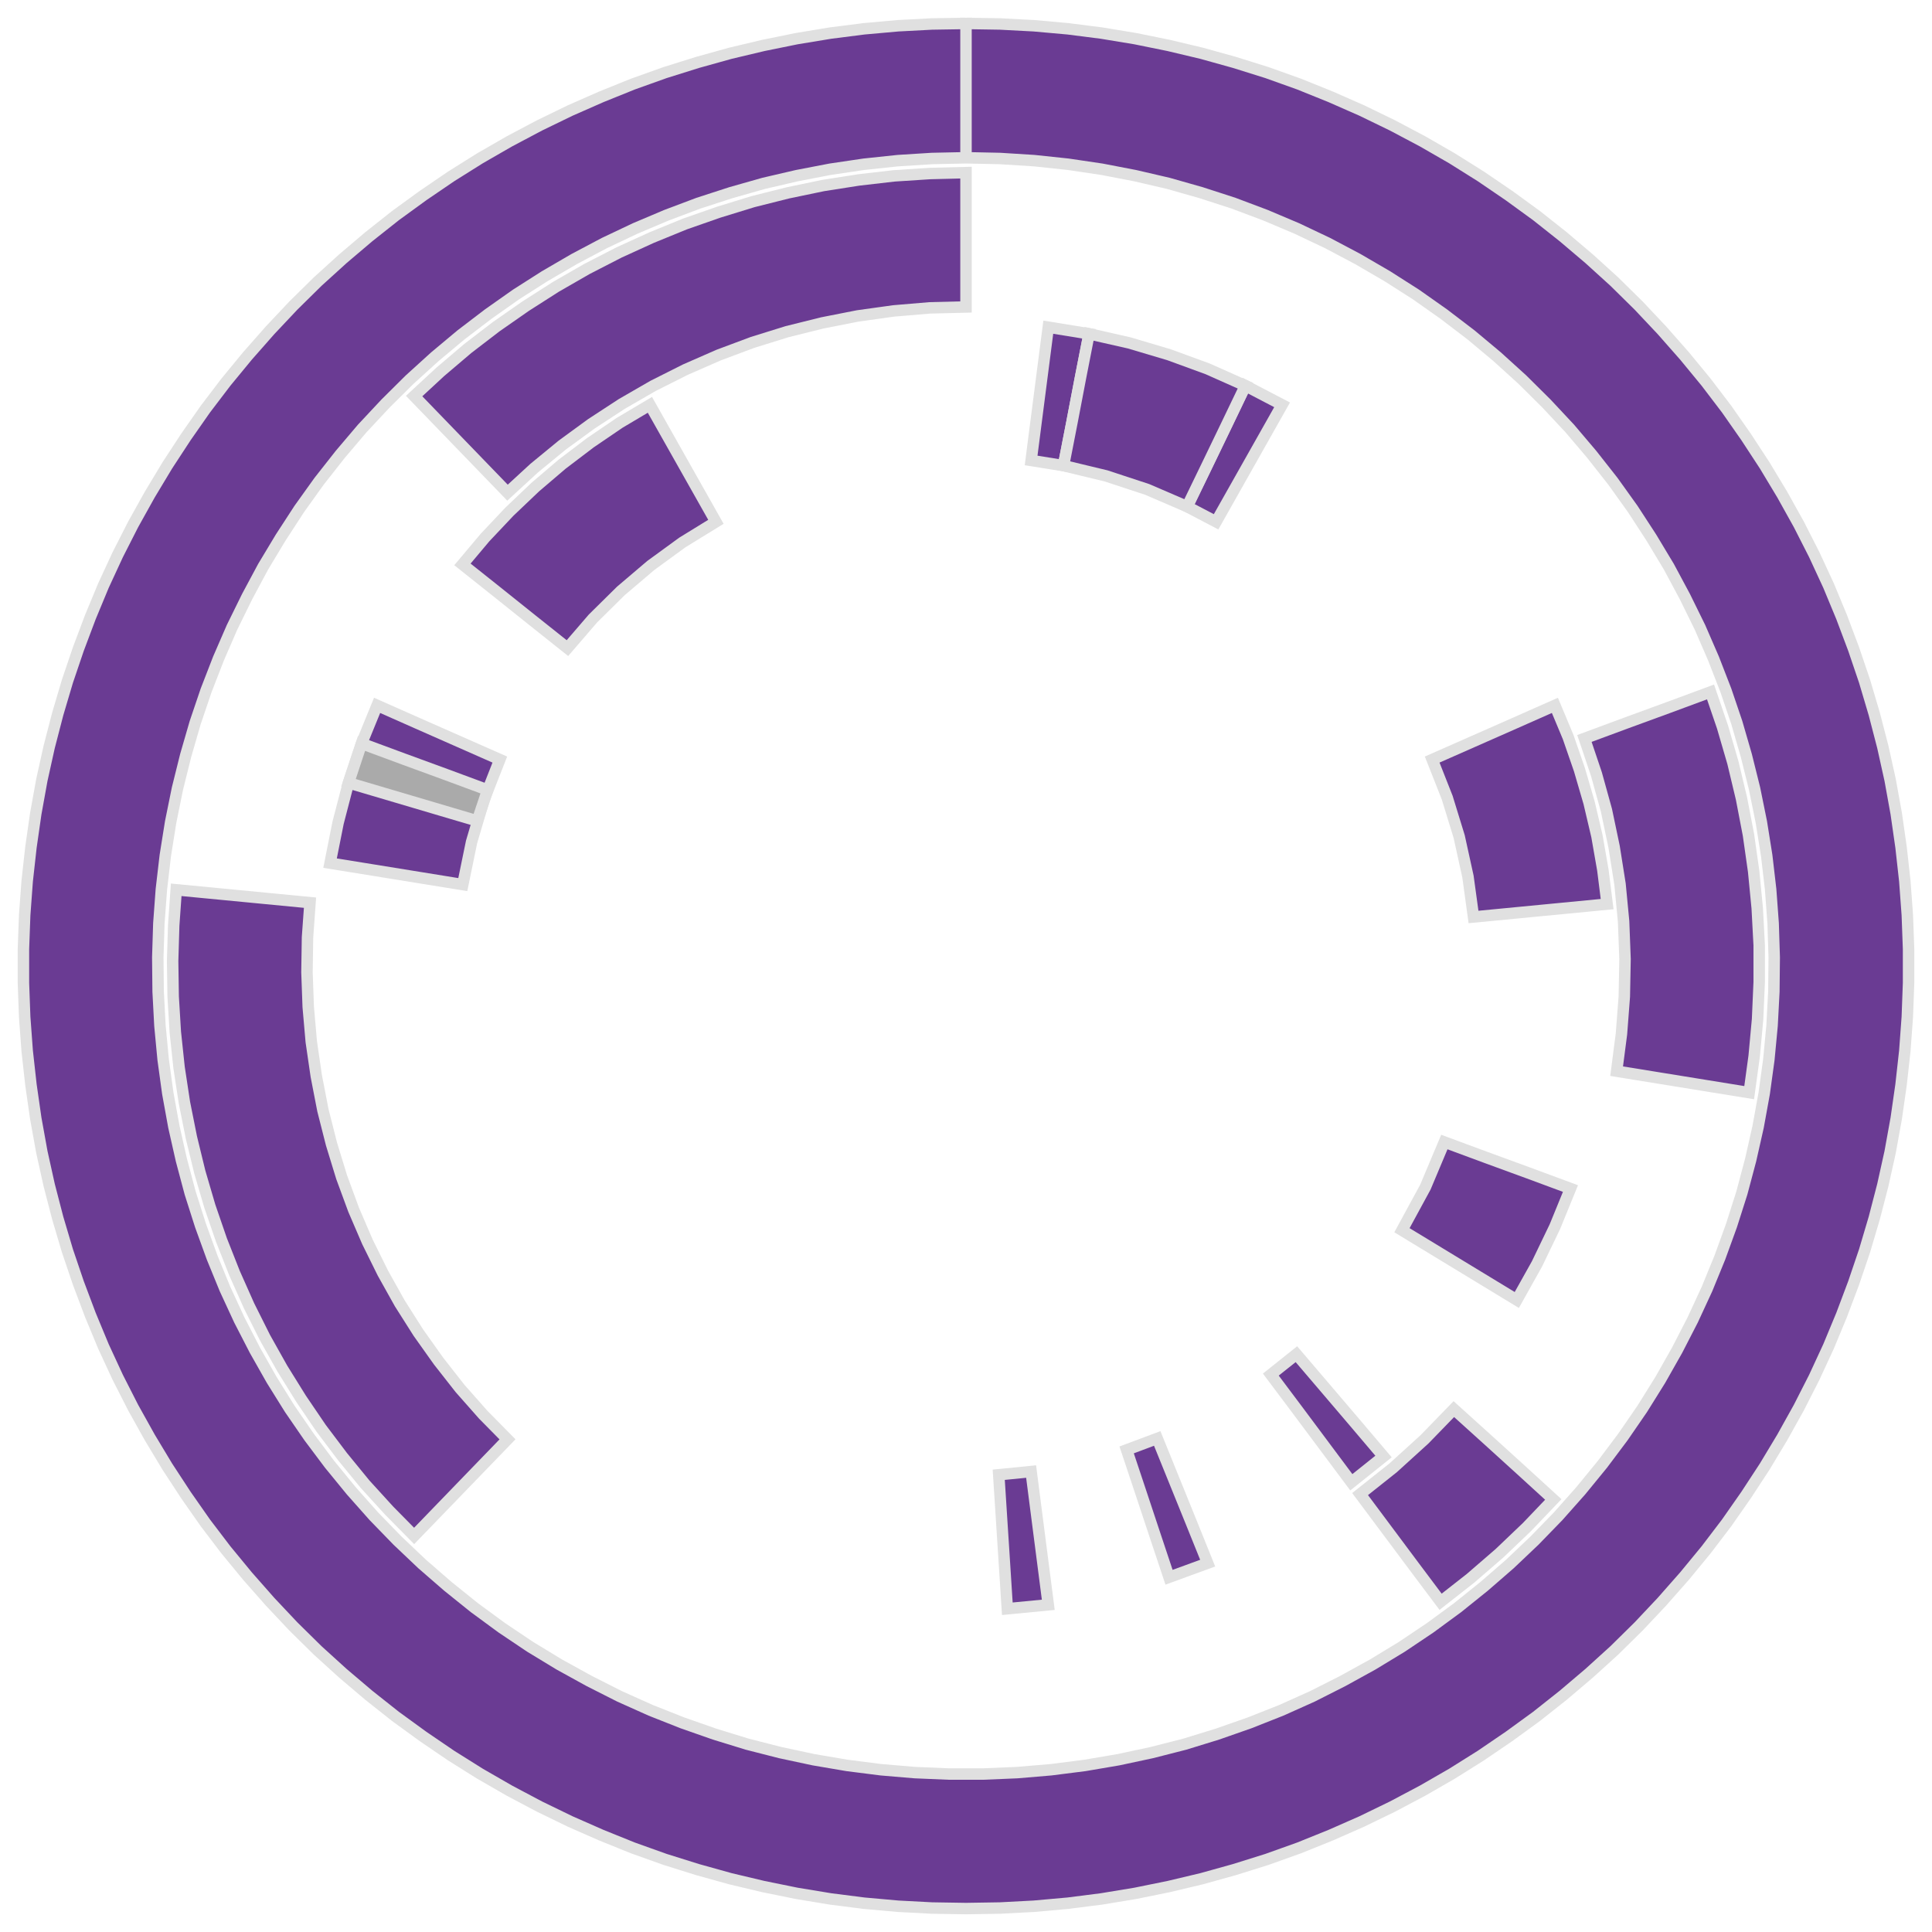
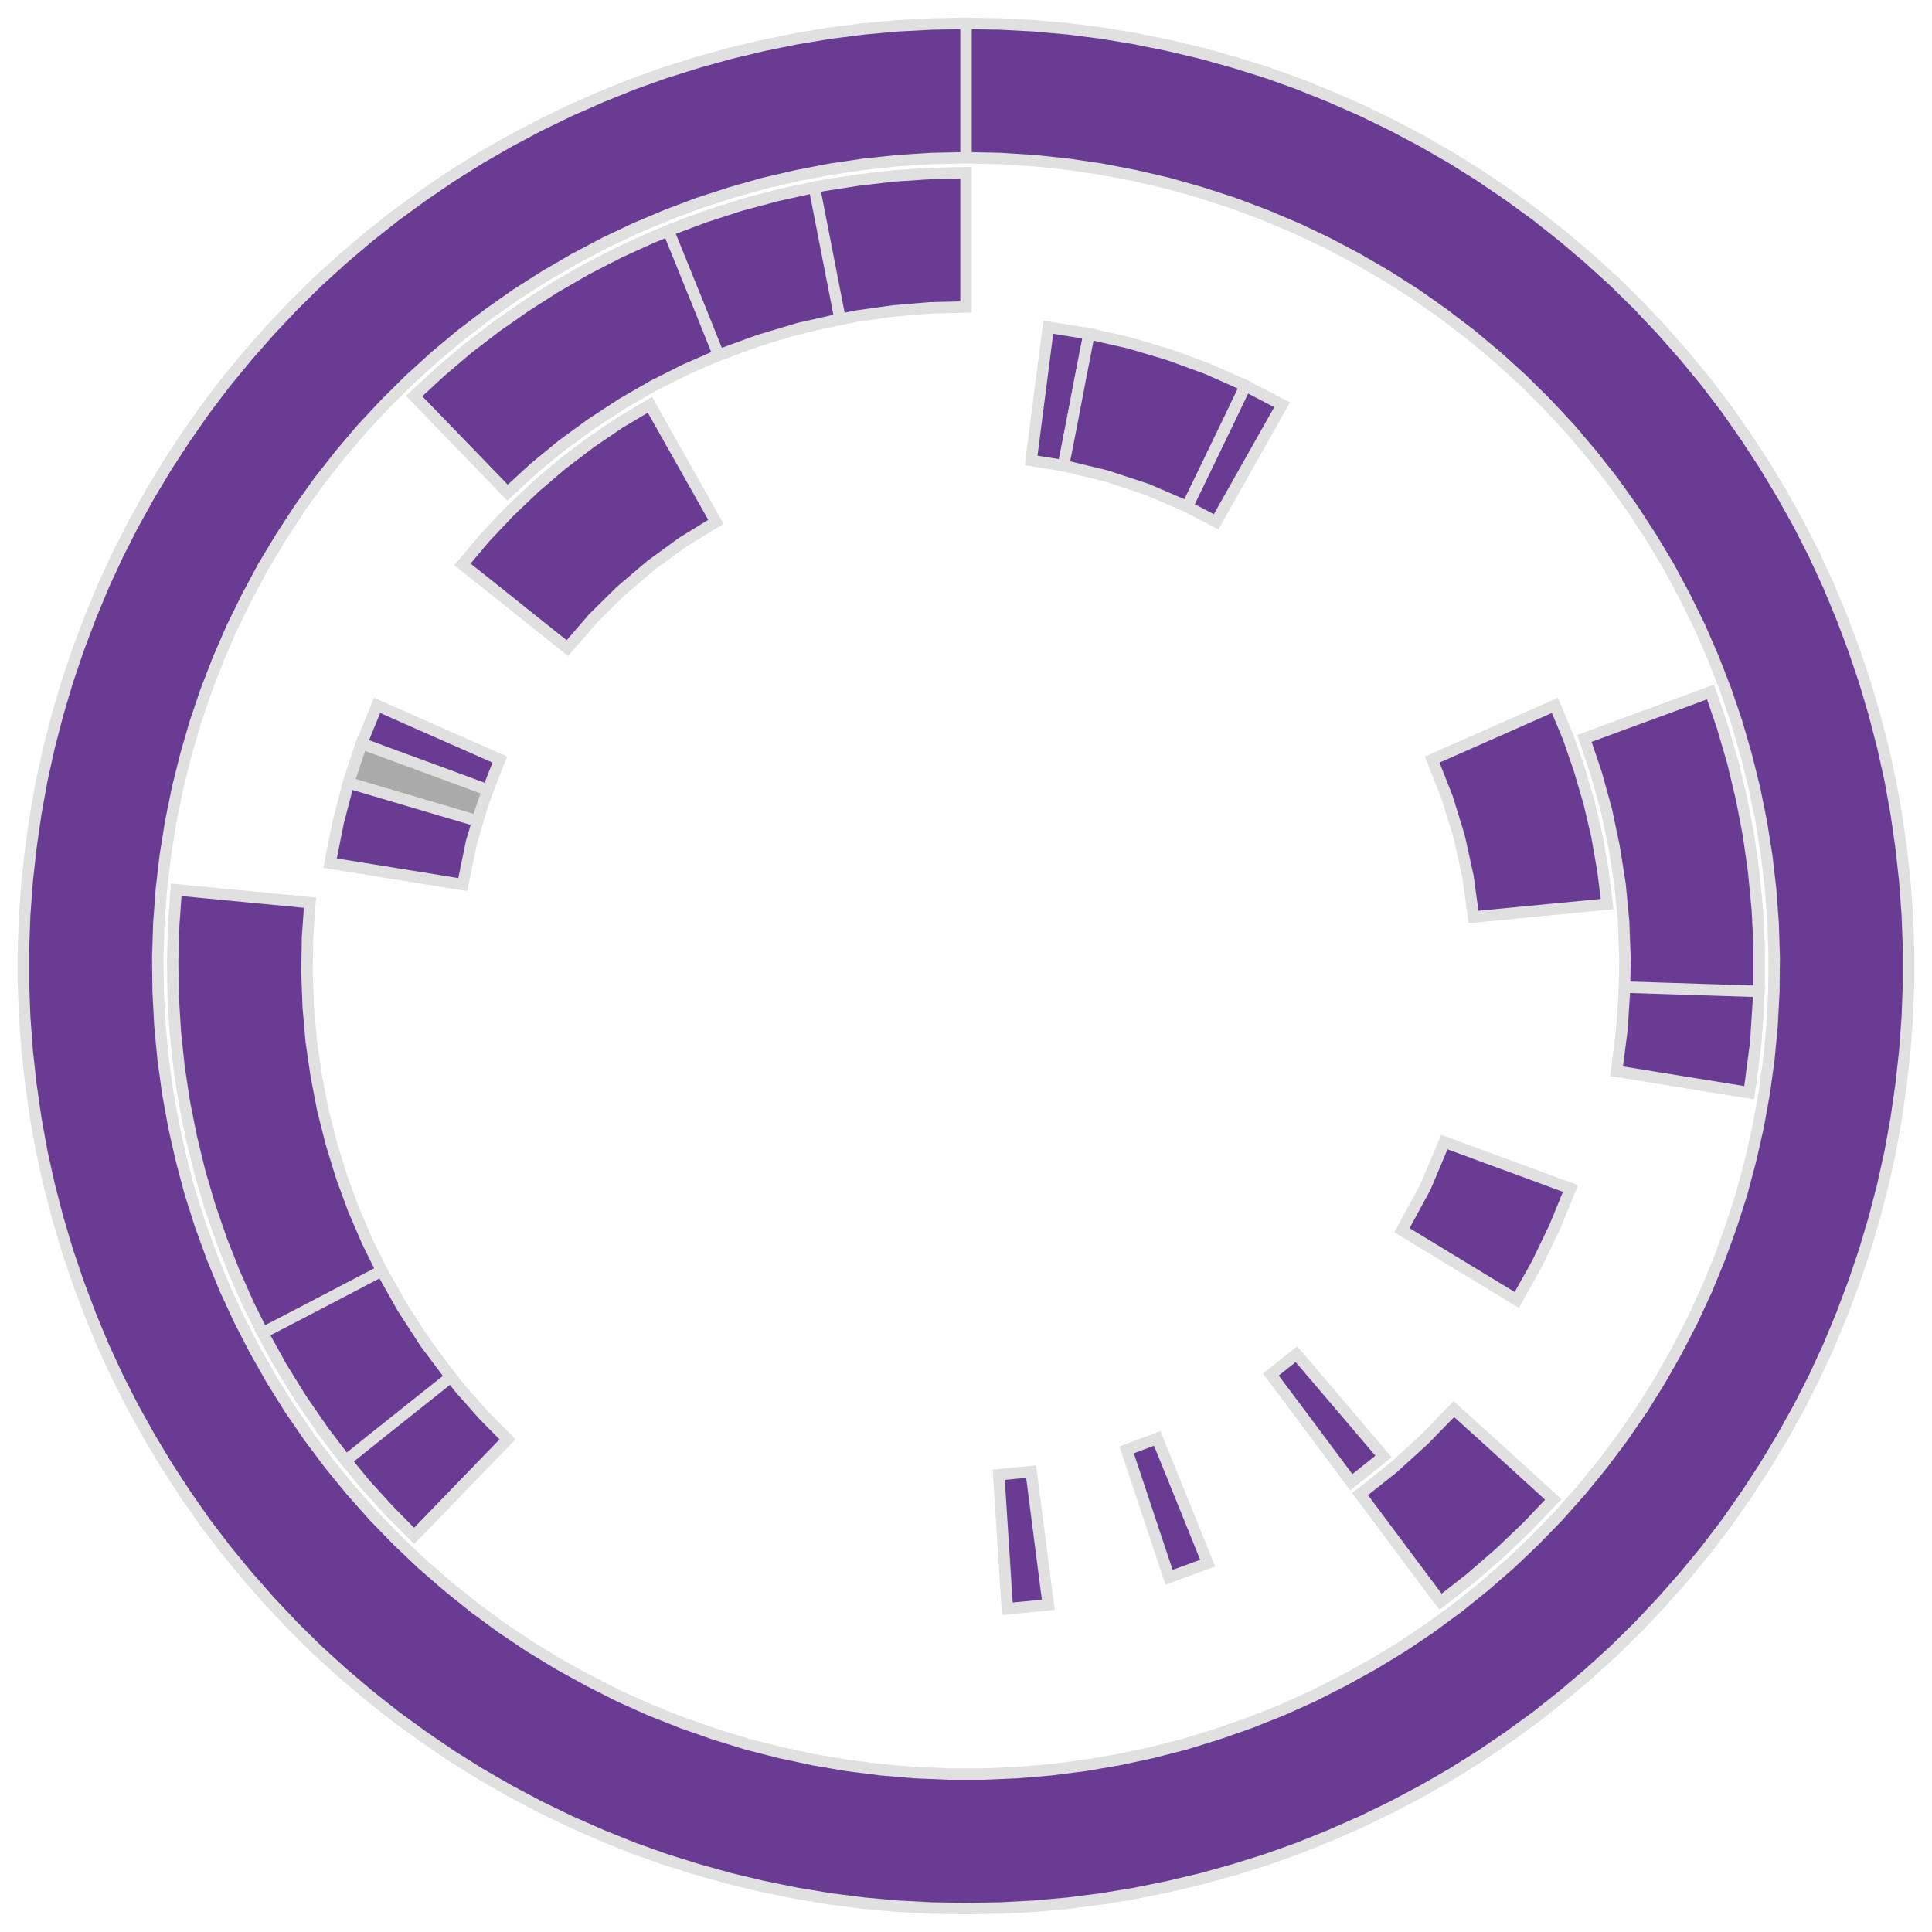
<svg xmlns="http://www.w3.org/2000/svg" class="svglite" width="108.00pt" height="108.00pt" viewBox="0 0 108.00 108.00">
  <defs>
    <style type="text/css">
    .svglite line, .svglite polyline, .svglite polygon, .svglite path, .svglite rect, .svglite circle {
      fill: none;
      stroke: #000000;
      stroke-linecap: round;
      stroke-linejoin: round;
      stroke-miterlimit: 10.00;
    }
    .svglite text {
      white-space: pre;
    }
  </style>
  </defs>
  <rect width="100%" height="100%" style="stroke: none; fill: none;" />
  <defs>
    <clipPath id="cpMC4wMHwxMDguMDB8MC4wMHwxMDguMDA=">
      <rect x="0.00" y="0.00" width="108.00" height="108.00" />
    </clipPath>
  </defs>
  <g clip-path="url(#cpMC4wMHwxMDguMDB8MC4wMHwxMDguMDA=)">
    <polygon points="54.00,8.82 54.00,6.31 54.00,3.81 54.00,1.31 52.10,1.34 50.20,1.44 48.30,1.61 46.42,1.85 44.54,2.16 42.67,2.54 40.82,2.98 38.99,3.49 37.17,4.06 35.38,4.70 33.62,5.41 31.87,6.18 30.16,7.01 28.48,7.90 26.83,8.85 25.22,9.86 23.65,10.93 22.11,12.05 20.62,13.23 19.17,14.46 17.76,15.74 16.40,17.08 15.10,18.46 13.84,19.89 12.63,21.36 11.48,22.87 10.39,24.43 9.35,26.02 8.37,27.65 7.44,29.32 6.58,31.01 5.78,32.74 5.05,34.50 4.38,36.28 3.77,38.08 3.23,39.90 2.75,41.75 2.34,43.60 2.00,45.48 1.73,47.36 1.52,49.25 1.38,51.15 1.31,53.05 1.31,54.95 1.38,56.85 1.52,58.75 1.73,60.64 2.00,62.52 2.34,64.40 2.75,66.25 3.23,68.10 3.77,69.92 4.38,71.72 5.05,73.50 5.78,75.26 6.58,76.99 7.44,78.68 8.37,80.35 9.35,81.98 10.39,83.57 11.48,85.13 12.63,86.64 13.84,88.11 15.10,89.54 16.40,90.92 17.76,92.26 19.17,93.54 20.62,94.77 22.11,95.95 23.65,97.07 25.22,98.14 26.83,99.15 28.48,100.10 30.16,100.99 31.87,101.82 33.62,102.59 35.38,103.30 37.17,103.94 38.99,104.51 40.82,105.02 42.67,105.46 44.54,105.84 46.42,106.15 48.30,106.39 50.20,106.56 52.10,106.66 54.00,106.69 55.90,106.66 57.80,106.56 59.70,106.39 61.58,106.15 63.46,105.84 65.33,105.46 67.18,105.02 69.01,104.51 70.83,103.94 72.62,103.30 74.38,102.59 76.13,101.82 77.84,100.99 79.52,100.10 81.17,99.15 82.78,98.14 84.35,97.07 85.89,95.95 87.38,94.77 88.83,93.54 90.24,92.26 91.60,90.92 92.90,89.54 94.16,88.11 95.37,86.64 96.52,85.13 97.61,83.57 98.65,81.98 99.63,80.35 100.56,78.68 101.42,76.99 102.22,75.26 102.95,73.50 103.62,71.72 104.23,69.92 104.77,68.10 105.25,66.25 105.66,64.40 106.00,62.52 106.27,60.64 106.48,58.75 106.62,56.85 106.69,54.95 106.69,53.05 106.62,51.15 106.48,49.25 106.27,47.36 106.00,45.48 105.66,43.60 105.25,41.75 104.77,39.90 104.23,38.08 103.62,36.28 102.95,34.50 102.22,32.74 101.42,31.01 100.56,29.32 99.63,27.65 98.65,26.02 97.61,24.43 96.52,22.87 95.37,21.36 94.16,19.89 92.90,18.46 91.60,17.08 90.24,15.74 88.83,14.46 87.38,13.23 85.89,12.05 84.35,10.93 82.78,9.86 81.17,8.85 79.52,7.90 77.84,7.01 76.13,6.18 74.38,5.41 72.62,4.70 70.83,4.06 69.01,3.49 67.18,2.98 65.33,2.54 63.46,2.16 61.58,1.85 59.70,1.61 57.80,1.44 55.90,1.34 54.00,1.31 54.00,3.81 54.00,6.31 54.00,8.82 55.90,8.86 57.81,8.98 59.70,9.18 61.59,9.46 63.46,9.82 65.31,10.25 67.14,10.77 68.96,11.36 70.74,12.03 72.49,12.77 74.22,13.59 75.90,14.48 77.55,15.44 79.15,16.46 80.71,17.56 82.23,18.72 83.69,19.94 85.10,21.22 86.45,22.56 87.75,23.95 88.98,25.40 90.16,26.90 91.27,28.45 92.31,30.05 93.29,31.68 94.19,33.36 95.03,35.07 95.79,36.82 96.48,38.60 97.09,40.40 97.62,42.23 98.08,44.08 98.46,45.95 98.76,47.83 98.98,49.72 99.12,51.62 99.18,53.52 99.16,55.43 99.06,57.33 98.88,59.23 98.62,61.12 98.28,62.99 97.86,64.85 97.37,66.69 96.79,68.51 96.14,70.30 95.42,72.06 94.62,73.79 93.75,75.48 92.81,77.14 91.80,78.76 90.72,80.33 89.58,81.85 88.37,83.33 87.11,84.75 85.78,86.12 84.40,87.43 82.96,88.68 81.48,89.87 79.94,91.00 78.36,92.06 76.73,93.05 75.06,93.97 73.36,94.83 71.62,95.61 69.85,96.31 68.05,96.94 66.23,97.50 64.39,97.97 62.52,98.37 60.64,98.69 58.75,98.93 56.86,99.09 54.95,99.17 53.05,99.17 51.14,99.09 49.25,98.93 47.36,98.69 45.48,98.37 43.61,97.97 41.77,97.50 39.95,96.94 38.15,96.31 36.38,95.61 34.64,94.83 32.94,93.97 31.27,93.05 29.64,92.06 28.06,91.00 26.52,89.87 25.04,88.68 23.60,87.43 22.22,86.12 20.89,84.75 19.63,83.33 18.42,81.85 17.28,80.33 16.20,78.76 15.19,77.14 14.25,75.48 13.38,73.79 12.58,72.06 11.86,70.30 11.21,68.51 10.63,66.69 10.14,64.85 9.72,62.99 9.38,61.12 9.12,59.23 8.94,57.33 8.84,55.43 8.82,53.52 8.88,51.62 9.02,49.72 9.24,47.83 9.54,45.95 9.92,44.08 10.38,42.23 10.91,40.40 11.52,38.60 12.21,36.82 12.97,35.07 13.81,33.36 14.71,31.68 15.69,30.05 16.73,28.45 17.84,26.90 19.02,25.40 20.25,23.95 21.55,22.56 22.90,21.22 24.31,19.94 25.77,18.72 27.29,17.56 28.85,16.46 30.45,15.44 32.10,14.48 33.78,13.59 35.51,12.77 37.26,12.03 39.04,11.36 40.86,10.77 42.69,10.25 44.54,9.82 46.41,9.46 48.30,9.18 50.19,8.98 52.10,8.86 54.00,8.82 " style="stroke-width: 0.64; stroke: #E0E0E0; stroke-linecap: butt; stroke-linejoin: miter; fill: #6A3B93;" />
    <polygon points="90.37,59.88 92.84,60.28 95.31,60.68 97.78,61.08 98.06,59.03 98.25,56.97 98.34,54.90 98.34,52.84 98.23,50.77 98.03,48.71 97.74,46.67 97.35,44.64 96.87,42.63 96.29,40.64 95.62,38.68 93.27,39.55 90.92,40.41 88.57,41.28 89.24,43.27 89.80,45.29 90.23,47.34 90.56,49.42 90.76,51.51 90.84,53.61 90.80,55.71 90.64,57.80 90.37,59.88 " style="stroke-width: 0.64; stroke: #E0E0E0; stroke-linecap: butt; stroke-linejoin: miter; fill: #6A3B93;" />
    <polygon points="76.03,83.52 77.53,85.53 79.03,87.54 80.53,89.54 82.20,88.23 83.82,86.83 85.36,85.36 86.83,83.82 84.98,82.13 83.13,80.45 81.27,78.77 79.63,80.46 77.88,82.05 76.03,83.52 " style="stroke-width: 0.64; stroke: #E0E0E0; stroke-linecap: butt; stroke-linejoin: miter; fill: #6A3B93;" />
    <polygon points="17.33,50.46 14.84,50.22 12.35,49.98 9.85,49.74 9.71,51.73 9.65,53.72 9.68,55.71 9.80,57.69 10.01,59.67 10.31,61.64 10.70,63.59 11.17,65.52 11.73,67.43 12.38,69.32 13.11,71.17 13.92,72.99 14.81,74.77 15.78,76.50 16.83,78.19 17.95,79.84 19.15,81.43 20.41,82.97 21.75,84.44 23.15,85.86 24.89,84.06 26.63,82.26 28.37,80.46 27.01,79.08 25.72,77.62 24.52,76.09 23.39,74.50 22.35,72.86 21.40,71.16 20.54,69.42 19.77,67.63 19.10,65.81 18.53,63.95 18.05,62.06 17.68,60.15 17.40,58.23 17.23,56.29 17.16,54.35 17.19,52.40 17.33,50.46 " style="stroke-width: 0.64; stroke: #E0E0E0; stroke-linecap: butt; stroke-linejoin: miter; fill: #6A3B93;" />
    <polygon points="54.00,17.16 54.00,14.66 54.00,12.15 54.00,9.65 51.99,9.70 49.99,9.83 48.00,10.06 46.02,10.37 44.05,10.78 42.10,11.27 40.18,11.86 38.29,12.52 36.43,13.28 34.61,14.11 32.82,15.03 31.08,16.03 29.39,17.11 27.74,18.26 26.15,19.48 24.62,20.78 23.15,22.14 24.89,23.94 26.63,25.74 28.37,27.54 29.86,26.17 31.43,24.88 33.06,23.69 34.76,22.58 36.51,21.57 38.32,20.66 40.17,19.85 42.07,19.14 44.00,18.54 45.97,18.05 47.95,17.66 49.96,17.38 51.98,17.21 54.00,17.16 " style="stroke-width: 0.64; stroke: #E0E0E0; stroke-linecap: butt; stroke-linejoin: miter; fill: #6A3B93;" />
    <polygon points="59.45,26.03 59.93,23.57 60.40,21.11 60.88,18.66 58.60,18.29 58.28,20.77 57.96,23.25 57.64,25.74 59.45,26.03 " style="stroke-width: 0.64; stroke: #E0E0E0; stroke-linecap: butt; stroke-linejoin: miter; fill: #6A3B93;" />
    <polygon points="67.98,29.17 69.21,26.99 70.44,24.81 71.67,22.63 69.62,21.56 68.54,23.81 67.45,26.07 66.36,28.32 67.98,29.17 " style="stroke-width: 0.64; stroke: #E0E0E0; stroke-linecap: butt; stroke-linejoin: miter; fill: #6A3B93;" />
    <polygon points="82.37,51.26 84.86,51.02 87.35,50.78 89.84,50.54 89.60,48.63 89.27,46.74 88.83,44.87 88.29,43.02 87.66,41.20 86.92,39.43 84.64,40.44 82.35,41.45 80.06,42.46 80.90,44.59 81.57,46.77 82.06,49.00 82.37,51.26 " style="stroke-width: 0.64; stroke: #E0E0E0; stroke-linecap: butt; stroke-linejoin: miter; fill: #6A3B93;" />
    <polygon points="78.37,68.77 80.51,70.07 82.65,71.37 84.79,72.67 85.92,70.65 86.92,68.57 87.79,66.44 85.44,65.57 83.09,64.71 80.74,63.84 79.68,66.36 78.37,68.77 " style="stroke-width: 0.64; stroke: #E0E0E0; stroke-linecap: butt; stroke-linejoin: miter; fill: #6A3B93;" />
    <polygon points="71.04,76.84 72.54,78.84 74.04,80.85 75.54,82.86 77.34,81.42 75.72,79.51 74.10,77.61 72.47,75.70 71.04,76.84 " style="stroke-width: 0.64; stroke: #E0E0E0; stroke-linecap: butt; stroke-linejoin: miter; fill: #6A3B93;" />
    <polygon points="62.98,81.05 63.77,83.42 64.56,85.80 65.35,88.17 67.51,87.38 66.57,85.05 65.63,82.73 64.69,80.41 62.98,81.05 " style="stroke-width: 0.64; stroke: #E0E0E0; stroke-linecap: butt; stroke-linejoin: miter; fill: #6A3B93;" />
    <polygon points="55.83,82.44 55.99,84.94 56.15,87.43 56.31,89.93 58.60,89.71 58.28,87.23 57.96,84.75 57.64,82.26 55.83,82.44 " style="stroke-width: 0.64; stroke: #E0E0E0; stroke-linecap: butt; stroke-linejoin: miter; fill: #6A3B93;" />
    <polygon points="27.94,42.46 25.65,41.45 23.36,40.44 21.08,39.43 20.21,41.56 19.48,43.76 18.90,45.99 18.45,48.25 20.93,48.65 23.40,49.05 25.87,49.45 26.36,47.07 27.05,44.73 27.94,42.46 " style="stroke-width: 0.64; stroke: #E0E0E0; stroke-linecap: butt; stroke-linejoin: miter; fill: #6A3B93;" />
    <polygon points="40.02,29.17 38.79,26.99 37.56,24.81 36.33,22.63 34.63,23.64 33.00,24.75 31.42,25.95 29.92,27.23 28.48,28.60 27.12,30.04 25.85,31.55 27.81,33.11 29.76,34.67 31.72,36.23 33.15,34.57 34.71,33.03 36.38,31.61 38.15,30.32 40.02,29.17 " style="stroke-width: 0.64; stroke: #E0E0E0; stroke-linecap: butt; stroke-linejoin: miter; fill: #6A3B93;" />
+     <polygon points="90.37,59.88 92.84,60.28 95.31,60.68 97.78,61.08 98.15,58.26 98.33,55.42 95.83,55.34 93.32,55.26 90.82,55.18 90.67,57.54 90.37,59.88 " style="stroke-width: 0.64; stroke: #E0E0E0; stroke-linecap: butt; stroke-linejoin: miter; fill: #6A3B93;" />
+     <polygon points="21.34,71.04 19.12,72.20 16.90,73.36 14.68,74.51 15.71,76.38 16.83,78.19 18.04,79.95 19.33,81.65 21.28,80.09 23.24,78.53 25.20,76.97 23.78,75.08 22.50,73.10 21.34,71.04 " style="stroke-width: 0.64; stroke: #E0E0E0; stroke-linecap: butt; stroke-linejoin: miter; fill: #6A3B93;" />
+     <polygon points="46.96,17.84 46.48,15.38 46.00,12.92 45.52,10.47 43.44,10.93 41.38,11.48 39.35,12.14 37.36,12.89 38.30,15.21 39.24,17.53 40.17,19.85 42.39,19.04 44.66,18.36 46.96,17.84 " style="stroke-width: 0.64; stroke: #E0E0E0; stroke-linecap: butt; stroke-linejoin: miter; fill: #6A3B93;" />
    <polygon points="66.36,28.32 67.45,26.07 68.54,23.81 69.62,21.56 67.51,20.62 65.35,19.83 63.13,19.17 60.88,18.66 60.40,21.11 59.93,23.57 59.45,26.03 61.82,26.60 64.13,27.36 66.36,28.32 " style="stroke-width: 0.64; stroke: #E0E0E0; stroke-linecap: butt; stroke-linejoin: miter; fill: #6A3B93;" />
    <polygon points="27.26,44.16 24.91,43.29 22.56,42.43 20.21,41.56 19.48,43.76 21.88,44.47 24.28,45.18 26.68,45.89 27.26,44.16 " style="stroke-width: 0.64; stroke: #E0E0E0; stroke-linecap: butt; stroke-linejoin: miter; fill: #AAAAAA;" />
  </g>
</svg>
